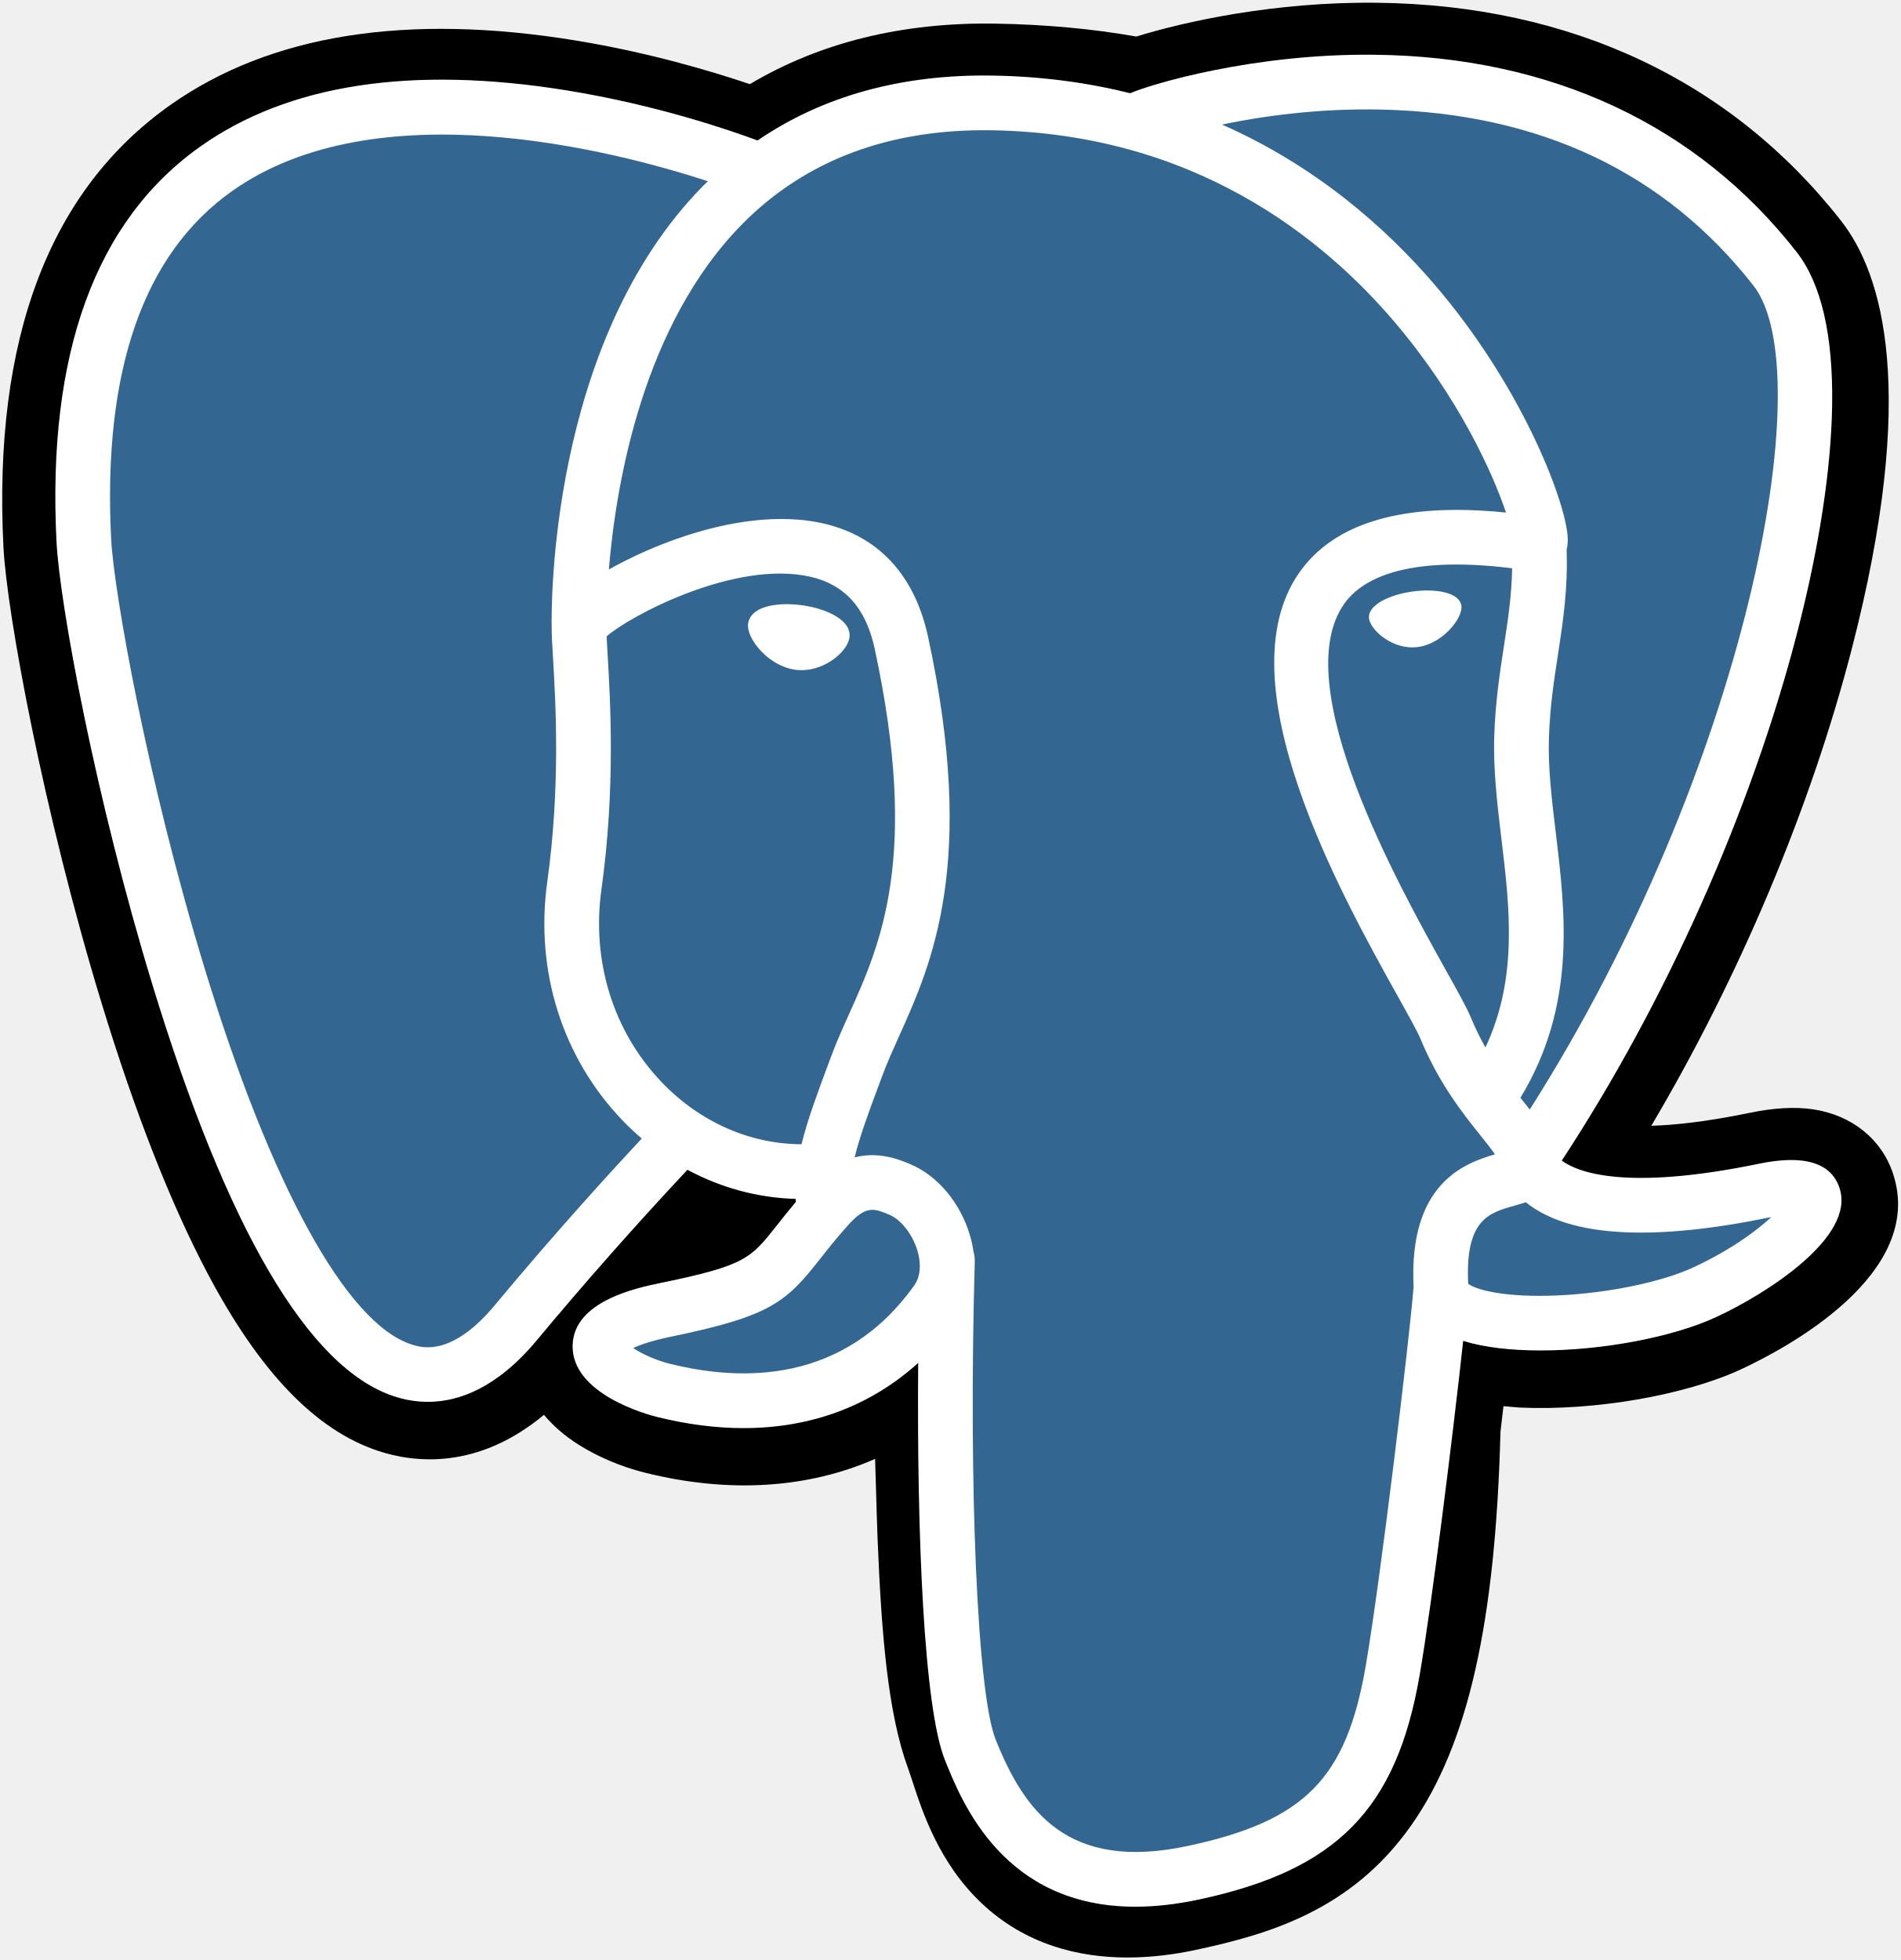
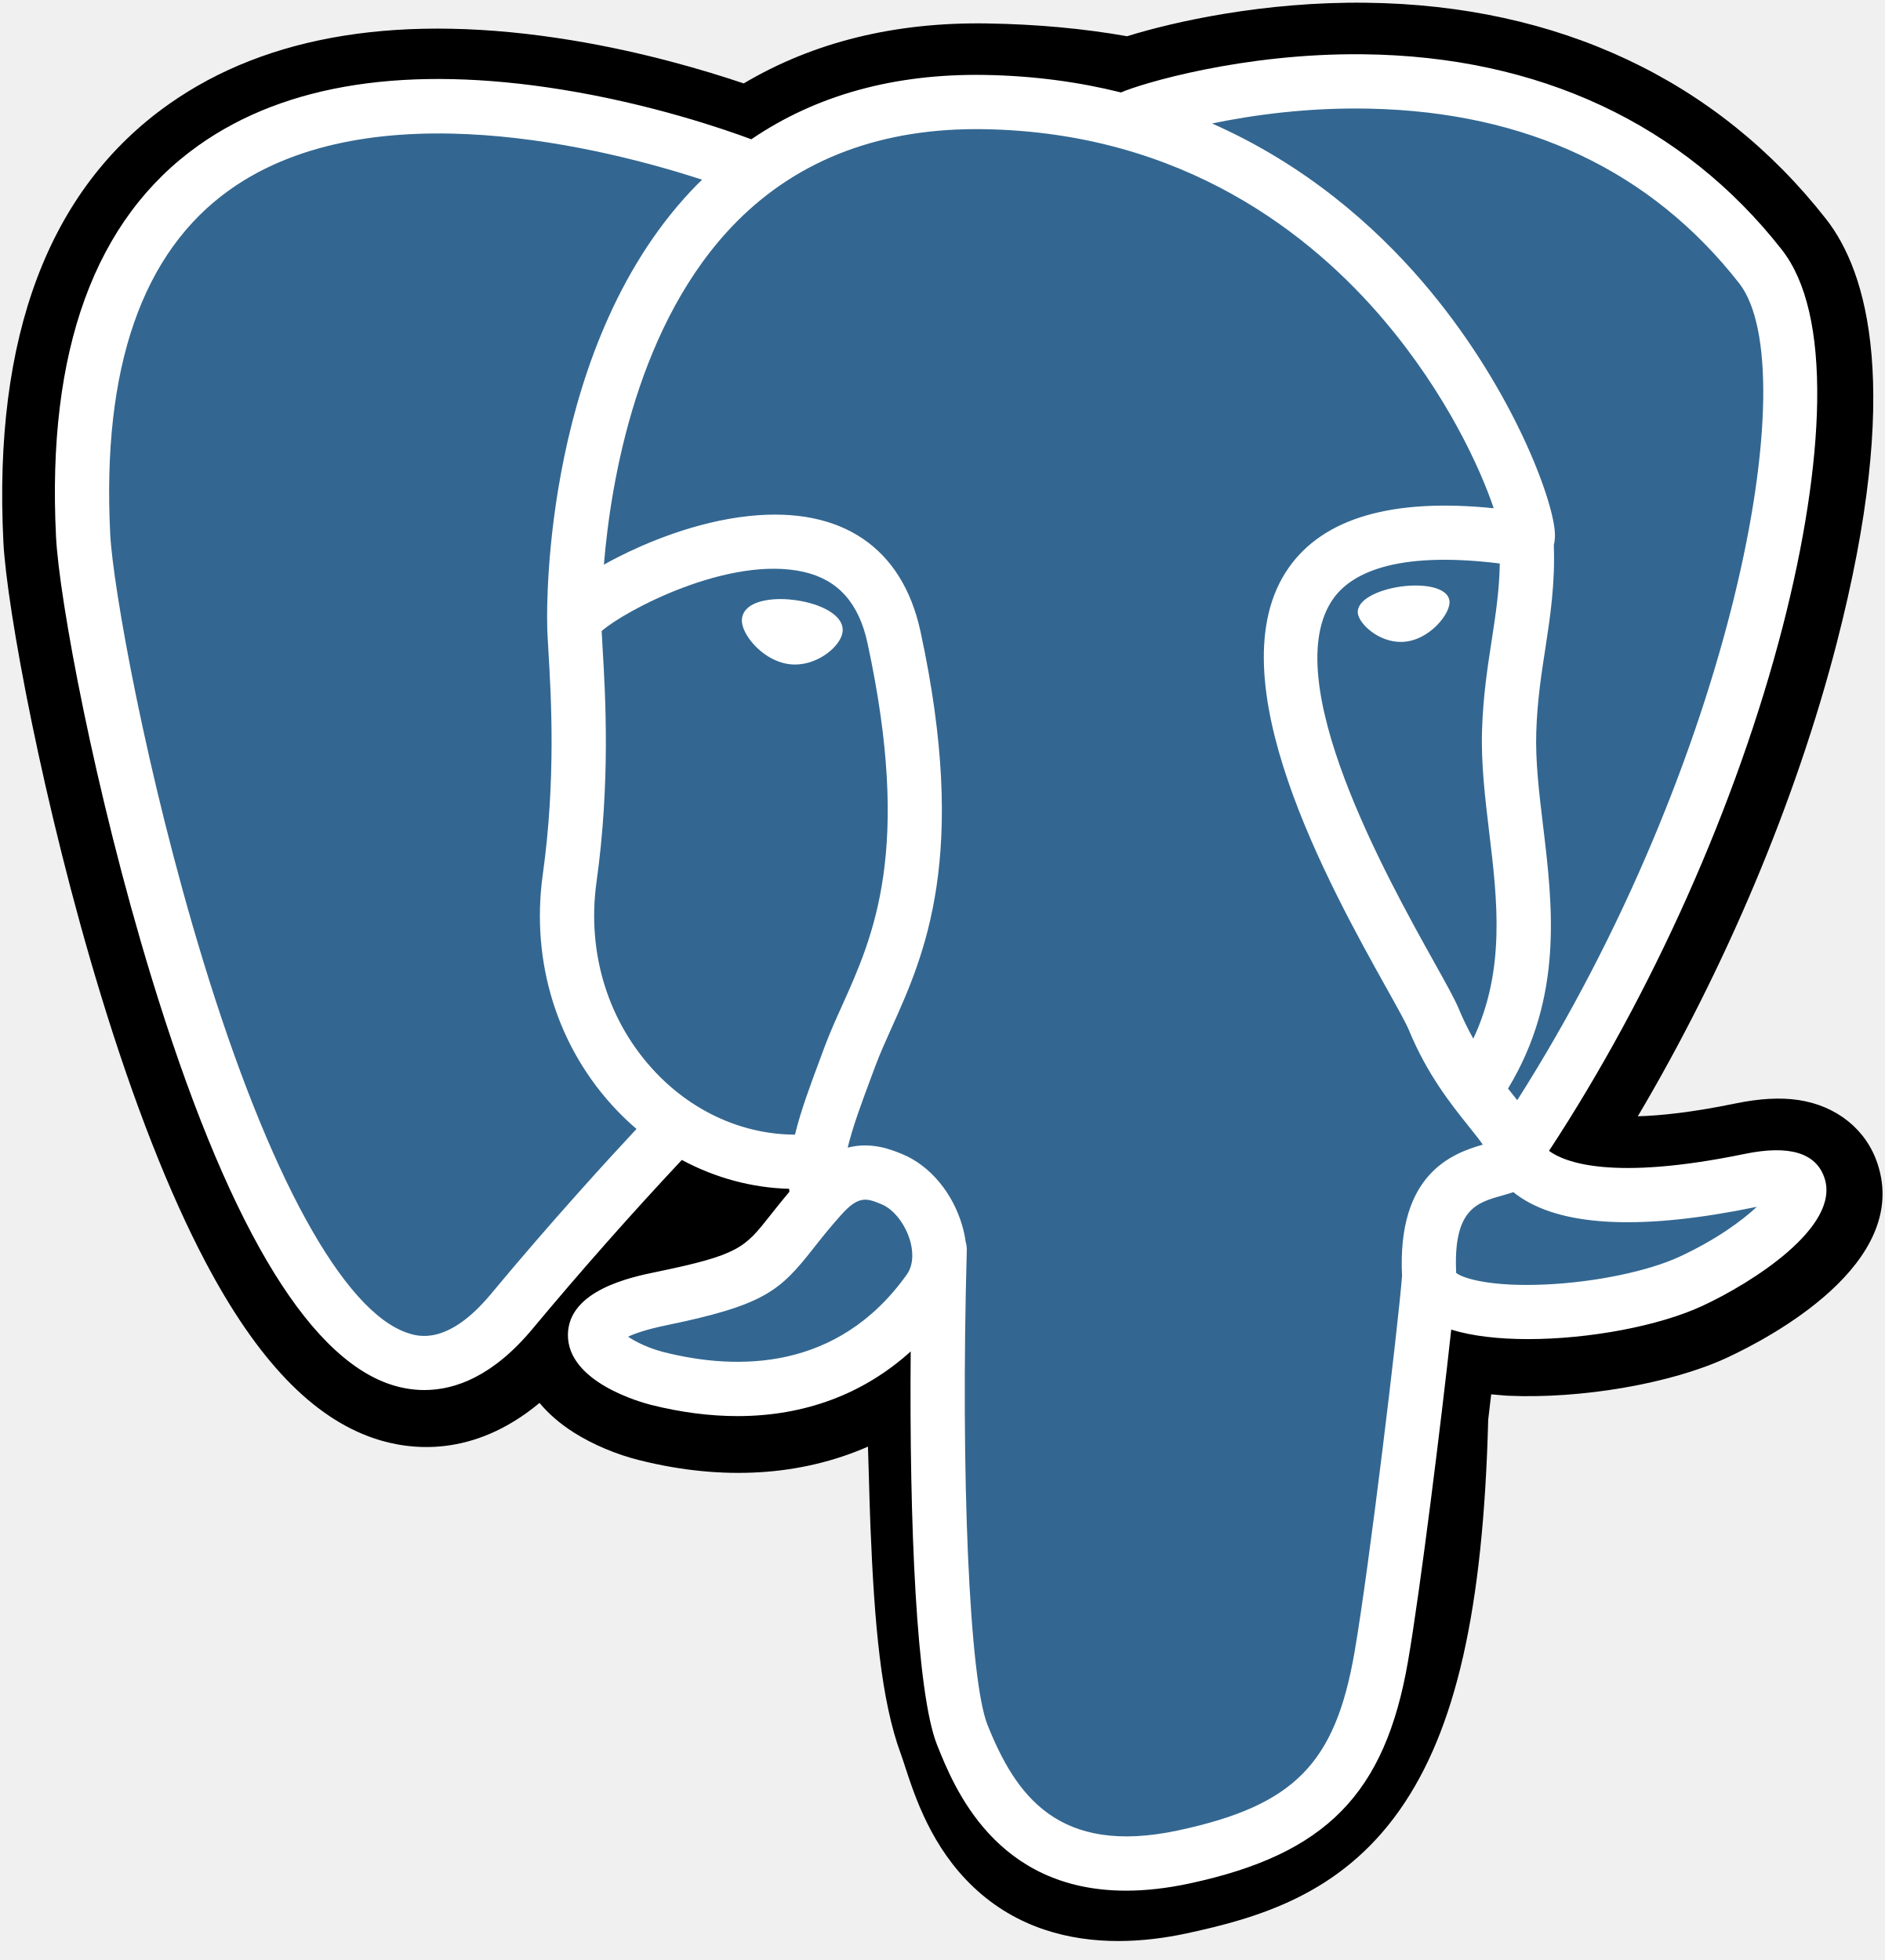
- <svg xmlns="http://www.w3.org/2000/svg" width="256" height="264" viewBox="0 0 256 264" fill="none">
+ <svg xmlns="http://www.w3.org/2000/svg" width="75" height="78" viewBox="0 0 75 78" fill="none">
  <g clip-path="url(#clip0_28_74)">
-     <path d="M255.008 158.086C253.473 153.437 249.452 150.199 244.252 149.422C241.8 149.056 238.992 149.212 235.669 149.897C229.877 151.092 225.58 151.547 222.444 151.635C234.281 131.65 243.906 108.86 249.447 87.407C258.407 52.718 253.619 36.915 248.024 29.767C233.217 10.847 211.614 0.683 185.552 0.372C171.649 0.202 159.444 2.947 153.077 4.921C147.149 3.875 140.775 3.291 134.087 3.183C121.55 2.983 110.473 5.716 101.008 11.333C95.768 9.561 87.358 7.063 77.646 5.469C54.804 1.719 36.394 4.641 22.928 14.154C6.622 25.672 -0.937 45.684 0.461 73.634C0.905 82.508 5.869 109.508 13.685 135.114C18.177 149.832 22.967 162.054 27.922 171.444C34.949 184.759 42.468 192.6 50.909 195.416C55.64 196.992 64.236 198.096 73.277 190.566C74.423 191.954 75.952 193.333 77.981 194.614C80.558 196.239 83.709 197.567 86.856 198.354C98.197 201.189 108.82 200.48 117.883 196.506C117.939 198.118 117.982 199.658 118.018 200.988C118.078 203.145 118.138 205.26 118.217 207.238C118.754 220.612 119.664 231.011 122.36 238.287C122.508 238.687 122.707 239.297 122.917 239.944C124.262 244.062 126.511 250.956 132.233 256.355C138.158 261.948 145.325 263.663 151.889 263.663C155.181 263.663 158.322 263.231 161.077 262.641C170.897 260.536 182.05 257.33 190.118 245.842C197.746 234.982 201.454 218.625 202.125 192.852C202.212 192.123 202.292 191.427 202.369 190.764L202.529 189.402L204.326 189.56L204.789 189.591C214.791 190.047 227.021 187.926 234.532 184.437C240.467 181.683 259.486 171.642 255.008 158.086Z" fill="black" />
-     <path d="M237.906 160.722C208.166 166.857 206.121 156.788 206.121 156.788C237.521 110.195 250.648 51.052 239.321 36.577C208.417 -2.908 154.922 15.766 154.029 16.25L153.742 16.302C147.866 15.082 141.291 14.356 133.9 14.235C120.444 14.015 110.236 17.763 102.49 23.637C102.49 23.637 7.06 -15.677 11.499 73.081C12.443 91.963 38.563 215.954 69.717 178.503C81.104 164.808 92.107 153.229 92.107 153.229C97.571 156.859 104.113 158.711 110.971 158.046L111.504 157.594C111.338 159.294 111.414 160.957 111.717 162.926C103.691 171.893 106.05 173.467 90.006 176.77C73.771 180.116 83.308 186.072 89.535 187.63C97.084 189.517 114.548 192.191 126.348 175.672L125.878 177.557C129.022 180.076 131.23 193.94 130.86 206.509C130.49 219.077 130.243 227.706 132.72 234.446C135.199 241.186 137.668 256.351 158.76 251.832C176.383 248.055 185.516 238.268 186.787 221.942C187.688 210.336 189.729 212.052 189.857 201.675L191.494 196.763C193.381 181.03 191.794 175.954 202.651 178.315L205.291 178.547C213.281 178.91 223.741 177.261 229.88 174.408C243.098 168.274 250.938 158.031 237.904 160.722H237.906Z" fill="#336791" />
-     <path d="M108.076 81.525C105.396 81.152 102.969 81.497 101.741 82.427C101.051 82.95 100.837 83.556 100.779 83.973C100.625 85.078 101.399 86.3 101.875 86.93C103.221 88.714 105.187 89.94 107.133 90.21C107.415 90.25 107.696 90.268 107.975 90.268C111.22 90.268 114.171 87.741 114.431 85.876C114.756 83.54 111.365 81.983 108.076 81.526M196.86 81.599C196.604 79.768 193.346 79.246 190.254 79.676C187.166 80.106 184.172 81.5 184.422 83.335C184.622 84.762 187.199 87.198 190.249 87.198C190.507 87.198 190.767 87.181 191.029 87.144C193.065 86.862 194.559 85.569 195.269 84.824C196.349 83.688 196.975 82.422 196.86 81.599Z" fill="white" />
-     <path d="M247.802 160.025C246.668 156.596 243.018 155.493 236.954 156.745C218.949 160.461 212.501 157.887 210.384 156.328C224.379 135.008 235.892 109.236 242.103 85.191C245.045 73.801 246.67 63.223 246.803 54.601C246.95 45.138 245.338 38.184 242.014 33.936C228.612 16.811 208.942 7.625 185.132 7.373C168.763 7.189 154.933 11.378 152.252 12.556C146.606 11.152 140.451 10.29 133.75 10.18C121.462 9.981 110.84 12.923 102.046 18.92C98.226 17.498 88.354 14.109 76.281 12.164C55.409 8.804 38.823 11.35 26.987 19.735C12.864 29.741 6.344 47.627 7.607 72.895C8.032 81.396 12.876 107.548 20.52 132.593C30.582 165.557 41.52 184.218 53.028 188.057C54.375 188.506 55.928 188.82 57.641 188.82C61.839 188.82 66.986 186.928 72.341 180.49C78.873 172.654 85.629 165.009 92.602 157.564C97.126 159.992 102.096 161.348 107.179 161.484C107.189 161.617 107.202 161.75 107.214 161.882C106.339 162.925 105.482 163.984 104.644 165.057C101.122 169.528 100.389 170.459 89.052 172.793C85.827 173.459 77.262 175.224 77.136 181.228C77 187.788 87.261 190.543 88.43 190.835C92.504 191.855 96.429 192.358 100.172 192.358C109.275 192.358 117.286 189.366 123.688 183.577C123.491 206.963 124.466 230.007 127.274 237.028C129.574 242.776 135.192 256.823 152.938 256.822C155.542 256.822 158.408 256.519 161.561 255.843C180.082 251.873 188.125 243.687 191.236 225.64C192.901 215.995 195.758 192.964 197.102 180.61C199.938 181.495 203.589 181.9 207.536 181.899C215.768 181.899 225.267 180.15 231.224 177.385C237.916 174.277 249.992 166.651 247.802 160.025ZM203.696 76.545C203.635 80.192 203.133 83.503 202.601 86.959C202.028 90.676 201.436 94.519 201.287 99.184C201.14 103.724 201.707 108.444 202.255 113.009C203.363 122.229 204.5 131.721 200.099 141.087C199.368 139.792 198.717 138.453 198.149 137.078C197.602 135.752 196.414 133.622 194.769 130.674C188.37 119.198 173.385 92.324 181.056 81.358C183.341 78.094 189.14 74.738 203.696 76.545ZM186.052 14.758C207.386 15.229 224.262 23.21 236.21 38.478C245.374 50.189 235.283 103.476 206.07 149.447C205.776 149.073 205.481 148.701 205.184 148.33L204.814 147.868C212.363 135.401 210.887 123.066 209.573 112.13C209.033 107.642 208.523 103.403 208.653 99.421C208.787 95.201 209.345 91.581 209.885 88.081C210.548 83.768 211.223 79.305 211.037 74.044C211.176 73.492 211.232 72.84 211.159 72.066C210.684 67.021 204.924 51.922 193.184 38.256C186.762 30.781 177.397 22.416 164.61 16.774C170.11 15.634 177.631 14.571 186.052 14.758ZM66.674 175.778C60.774 182.872 56.7 181.512 55.36 181.066C46.63 178.154 36.5 159.702 27.569 130.442C19.841 105.124 15.325 79.665 14.967 72.526C13.839 49.948 19.312 34.213 31.235 25.757C50.639 11.997 82.541 20.233 95.36 24.41C95.176 24.592 94.984 24.762 94.802 24.947C73.766 46.191 74.265 82.487 74.317 84.706C74.315 85.562 74.387 86.774 74.485 88.441C74.847 94.546 75.521 105.908 73.721 118.775C72.049 130.732 75.735 142.435 83.832 150.884C84.663 151.749 85.536 152.573 86.449 153.352C82.845 157.212 75.012 165.748 66.674 175.778ZM89.153 145.785C82.627 138.975 79.663 129.503 81.02 119.795C82.92 106.203 82.219 94.365 81.842 88.005C81.789 87.115 81.742 86.335 81.715 85.72C84.788 82.995 99.029 75.365 109.185 77.692C113.819 78.753 116.643 81.909 117.817 87.337C123.893 115.44 118.621 127.153 114.385 136.566C113.512 138.505 112.687 140.338 111.983 142.234L111.437 143.7C110.055 147.406 108.769 150.852 107.972 154.124C101.034 154.104 94.285 151.14 89.153 145.784V145.785ZM90.218 183.685C88.192 183.179 86.37 182.3 85.301 181.571C86.194 181.151 87.783 180.579 90.539 180.011C103.876 177.266 105.936 175.328 110.434 169.617C111.465 168.307 112.634 166.823 114.253 165.015L114.255 165.013C116.666 162.313 117.769 162.771 119.769 163.601C121.39 164.271 122.969 166.303 123.609 168.539C123.912 169.595 124.252 171.599 123.139 173.159C113.743 186.315 100.051 186.146 90.218 183.685ZM160.017 248.637C143.701 252.133 137.924 243.808 134.117 234.291C131.66 228.147 130.452 200.441 131.309 169.844C131.32 169.437 131.262 169.044 131.15 168.674C131.05 167.943 130.897 167.221 130.694 166.512C129.42 162.06 126.315 158.336 122.59 156.792C121.11 156.179 118.394 155.054 115.13 155.889C115.826 153.021 117.033 149.782 118.342 146.275L118.891 144.8C119.509 143.137 120.285 141.414 121.105 139.59C125.538 129.742 131.609 116.253 125.02 85.78C122.552 74.366 114.31 68.792 101.816 70.087C94.326 70.862 87.473 73.884 84.055 75.617C83.32 75.989 82.648 76.349 82.02 76.699C82.974 65.199 86.578 43.707 100.06 30.109C108.549 21.549 119.854 17.321 133.628 17.549C160.768 17.993 178.172 31.921 187.994 43.528C196.458 53.529 201.041 63.604 202.87 69.038C189.115 67.639 179.76 70.354 175.018 77.134C164.701 91.882 180.662 120.506 188.333 134.263C189.74 136.784 190.954 138.963 191.336 139.889C193.834 145.943 197.068 149.985 199.429 152.935C200.153 153.839 200.855 154.716 201.389 155.482C197.223 156.683 189.74 159.458 190.422 173.329C189.872 180.289 185.961 212.875 183.974 224.388C181.351 239.598 175.754 245.263 160.017 248.638V248.637ZM228.121 170.701C223.861 172.678 216.732 174.161 209.96 174.48C202.48 174.83 198.672 173.642 197.776 172.911C197.356 164.267 200.573 163.364 203.978 162.408C204.513 162.258 205.035 162.111 205.539 161.935C205.852 162.19 206.195 162.443 206.571 162.691C212.583 166.659 223.306 167.087 238.445 163.962L238.611 163.929C236.569 165.838 233.075 168.4 228.121 170.701Z" fill="white" />
+     <path d="M74.709 46.314C74.26 44.952 73.082 44.004 71.558 43.776C70.84 43.669 70.017 43.715 69.044 43.915C67.347 44.265 66.088 44.398 65.169 44.424C68.637 38.569 71.457 31.893 73.08 25.608C75.705 15.445 74.302 10.815 72.663 8.721C68.325 3.178 61.996 0.2 54.361 0.109C50.288 0.059 46.712 0.863 44.847 1.442C43.11 1.135 41.243 0.964 39.283 0.933C35.61 0.874 32.365 1.675 29.592 3.32C28.057 2.801 25.593 2.069 22.748 1.602C16.056 0.504 10.662 1.36 6.717 4.147C1.94 7.521 -0.275 13.384 0.135 21.573C0.265 24.172 1.719 32.082 4.009 39.584C5.325 43.896 6.729 47.477 8.18 50.228C10.239 54.129 12.442 56.426 14.915 57.251C16.301 57.712 18.819 58.036 21.468 55.83C21.804 56.236 22.252 56.641 22.846 57.016C23.601 57.492 24.524 57.881 25.446 58.111C28.769 58.942 31.881 58.734 34.536 57.57C34.552 58.042 34.565 58.494 34.576 58.883C34.593 59.515 34.611 60.135 34.634 60.714C34.791 64.632 35.058 67.679 35.848 69.811C35.891 69.928 35.949 70.106 36.011 70.296C36.405 71.502 37.064 73.522 38.74 75.104C40.476 76.743 42.576 77.245 44.499 77.245C45.463 77.245 46.383 77.118 47.191 76.946C50.068 76.329 53.335 75.39 55.699 72.024C57.933 68.842 59.02 64.05 59.216 56.5C59.242 56.286 59.265 56.082 59.288 55.888L59.335 55.489L59.861 55.535L59.997 55.544C62.927 55.678 66.51 55.056 68.71 54.034C70.449 53.227 76.021 50.286 74.709 46.314" fill="black" />
+     <path d="M69.699 47.087C60.986 48.884 60.387 45.934 60.387 45.934C69.586 32.284 73.432 14.957 70.114 10.716C61.06 -0.852 45.387 4.619 45.126 4.761L45.042 4.776C43.32 4.419 41.394 4.206 39.228 4.17C35.286 4.106 32.296 5.204 30.026 6.925C30.026 6.925 2.068 -4.593 3.369 21.41C3.645 26.942 11.298 63.268 20.425 52.296C23.761 48.284 26.985 44.891 26.985 44.891C28.585 45.955 30.502 46.497 32.511 46.303L32.667 46.17C32.619 46.668 32.641 47.155 32.73 47.732C30.378 50.359 31.069 50.82 26.369 51.788C21.613 52.768 24.407 54.513 26.231 54.97C28.443 55.523 33.559 56.306 37.016 51.466L36.878 52.019C37.799 52.757 38.446 56.818 38.338 60.501C38.23 64.183 38.157 66.711 38.883 68.685C39.609 70.66 40.332 75.103 46.512 73.779C51.675 72.672 54.35 69.805 54.723 65.022C54.987 61.622 55.585 62.125 55.622 59.084L56.102 57.645C56.655 53.036 56.19 51.549 59.37 52.241L60.144 52.309C62.485 52.415 65.549 51.932 67.348 51.096C71.22 49.299 73.517 46.298 69.698 47.087H69.699" fill="#336791" />
+     <path d="M31.663 23.884C30.878 23.775 30.167 23.876 29.807 24.148C29.605 24.302 29.542 24.479 29.525 24.602C29.48 24.925 29.707 25.283 29.846 25.468C30.241 25.99 30.817 26.35 31.387 26.429C31.469 26.44 31.552 26.446 31.633 26.446C32.584 26.446 33.449 25.705 33.525 25.159C33.62 24.475 32.627 24.018 31.663 23.885M57.674 23.906C57.599 23.369 56.644 23.217 55.739 23.343C54.834 23.469 53.957 23.877 54.03 24.415C54.089 24.833 54.843 25.546 55.737 25.546C55.813 25.546 55.889 25.541 55.965 25.53C56.562 25.448 57 25.069 57.208 24.851C57.524 24.518 57.708 24.147 57.674 23.906" fill="white" />
+     <path d="M72.598 46.882C72.266 45.878 71.197 45.555 69.42 45.921C64.145 47.01 62.256 46.256 61.636 45.799C65.736 39.553 69.109 32.003 70.929 24.958C71.79 21.621 72.267 18.522 72.306 15.996C72.349 13.224 71.876 11.187 70.903 9.942C66.976 4.925 61.214 2.234 54.238 2.16C49.442 2.106 45.391 3.333 44.605 3.679C42.951 3.267 41.148 3.015 39.185 2.982C35.585 2.924 32.473 3.786 29.896 5.543C28.777 5.126 25.885 4.133 22.348 3.564C16.233 2.579 11.374 3.325 7.906 5.782C3.769 8.713 1.859 13.953 2.229 21.356C2.353 23.846 3.772 31.508 6.012 38.846C8.96 48.503 12.164 53.97 15.536 55.095C15.93 55.226 16.385 55.318 16.887 55.318C18.117 55.318 19.625 54.764 21.194 52.878C23.107 50.582 25.087 48.343 27.13 46.161C28.455 46.873 29.911 47.27 31.4 47.31C31.403 47.349 31.407 47.388 31.41 47.426C31.154 47.732 30.903 48.042 30.657 48.356C29.626 49.666 29.411 49.939 26.09 50.623C25.145 50.818 22.635 51.335 22.598 53.094C22.559 55.016 25.565 55.823 25.907 55.909C27.101 56.208 28.251 56.355 29.347 56.355C32.014 56.355 34.361 55.478 36.237 53.782C36.179 60.634 36.465 67.385 37.287 69.442C37.961 71.126 39.607 75.241 44.806 75.241C45.569 75.241 46.409 75.152 47.332 74.954C52.758 73.791 55.115 71.393 56.026 66.106C56.514 63.28 57.351 56.532 57.745 52.913C58.576 53.172 59.645 53.291 60.802 53.291C63.213 53.291 65.996 52.778 67.741 51.968C69.702 51.058 73.24 48.824 72.598 46.882V46.882ZM59.677 22.425C59.659 23.494 59.512 24.464 59.356 25.476C59.188 26.565 59.014 27.691 58.971 29.058C58.928 30.388 59.094 31.771 59.254 33.108C59.579 35.809 59.912 38.59 58.623 41.334C58.409 40.955 58.218 40.562 58.051 40.16C57.891 39.771 57.543 39.147 57.061 38.283C55.187 34.921 50.796 27.048 53.044 23.835C53.713 22.879 55.412 21.896 59.677 22.425V22.425ZM54.507 4.324C60.758 4.462 65.702 6.8 69.202 11.273C71.887 14.704 68.931 30.315 60.372 43.783C60.286 43.674 60.2 43.565 60.112 43.456L60.004 43.321C62.216 39.668 61.783 36.054 61.398 32.851C61.24 31.536 61.091 30.294 61.129 29.127C61.168 27.891 61.331 26.83 61.49 25.805C61.684 24.541 61.882 23.234 61.827 21.693C61.868 21.531 61.884 21.34 61.863 21.113C61.724 19.635 60.036 15.211 56.597 11.208C54.715 9.018 51.972 6.567 48.226 4.914C49.837 4.58 52.04 4.269 54.507 4.324V4.324ZM19.533 51.498C17.805 53.576 16.611 53.177 16.219 53.047C13.661 52.194 10.693 46.788 8.077 38.215C5.813 30.798 4.49 23.339 4.385 21.248C4.054 14.633 5.658 10.023 9.151 7.546C14.836 3.515 24.182 5.928 27.938 7.151C27.884 7.205 27.827 7.254 27.774 7.309C21.611 13.533 21.757 24.166 21.773 24.816C21.772 25.067 21.793 25.422 21.822 25.91C21.928 27.699 22.125 31.028 21.598 34.797C21.108 38.3 22.188 41.729 24.56 44.204C24.804 44.458 25.059 44.699 25.327 44.927C24.271 46.058 21.976 48.559 19.533 51.498V51.498ZM26.119 42.71C24.207 40.715 23.339 37.94 23.736 35.096C24.293 31.114 24.088 27.646 23.977 25.783C23.962 25.522 23.948 25.294 23.94 25.113C24.84 24.315 29.012 22.08 31.988 22.761C33.345 23.072 34.173 23.997 34.517 25.587C36.297 33.82 34.752 37.252 33.511 40.01C33.255 40.578 33.014 41.115 32.807 41.67L32.648 42.1C32.243 43.185 31.866 44.195 31.632 45.154C29.6 45.148 27.623 44.279 26.119 42.71V42.71ZM26.431 53.814C25.837 53.666 25.304 53.408 24.991 53.195C25.252 53.072 25.718 52.904 26.525 52.738C30.432 51.933 31.036 51.366 32.354 49.693C32.656 49.309 32.998 48.874 33.473 48.344L33.473 48.344C34.179 47.553 34.503 47.687 35.089 47.93C35.563 48.126 36.026 48.722 36.214 49.377C36.302 49.686 36.402 50.273 36.076 50.73C33.323 54.584 29.312 54.535 26.431 53.814V53.814ZM46.88 72.843C42.1 73.867 40.407 71.428 39.292 68.64C38.572 66.84 38.218 58.723 38.469 49.759C38.473 49.64 38.456 49.525 38.423 49.416C38.394 49.202 38.349 48.99 38.289 48.783C37.916 47.478 37.006 46.388 35.915 45.935C35.481 45.756 34.686 45.426 33.73 45.671C33.933 44.83 34.287 43.881 34.67 42.854L34.831 42.422C35.012 41.935 35.24 41.43 35.48 40.895C36.779 38.01 38.557 34.059 36.627 25.131C35.904 21.787 33.489 20.154 29.829 20.533C27.635 20.76 25.627 21.646 24.625 22.153C24.41 22.262 24.213 22.368 24.029 22.47C24.309 19.101 25.365 12.805 29.314 8.821C31.802 6.313 35.114 5.075 39.149 5.141C47.1 5.271 52.199 9.352 55.076 12.752C57.556 15.682 58.899 18.634 59.435 20.226C55.405 19.816 52.664 20.611 51.275 22.598C48.252 26.919 52.928 35.304 55.176 39.335C55.588 40.073 55.944 40.712 56.056 40.983C56.787 42.757 57.735 43.941 58.426 44.805C58.639 45.07 58.844 45.327 59.001 45.551C57.78 45.903 55.588 46.716 55.788 50.78C55.627 52.819 54.481 62.366 53.899 65.739C53.13 70.195 51.49 71.854 46.88 72.843V72.843ZM66.832 50.01C65.584 50.589 63.496 51.024 61.512 51.117C59.32 51.22 58.205 50.872 57.942 50.657C57.819 48.125 58.762 47.861 59.759 47.581C59.916 47.536 60.069 47.493 60.217 47.442C60.308 47.517 60.409 47.591 60.519 47.663C62.28 48.826 65.422 48.951 69.857 48.036L69.906 48.026C69.307 48.585 68.284 49.336 66.832 50.01Z" fill="white" />
  </g>
  <defs>
    <clipPath id="clip0_28_74">
-       <rect width="256" height="264" fill="white" />
+       <rect width="75" height="77.344" fill="white" />
    </clipPath>
  </defs>
</svg>
